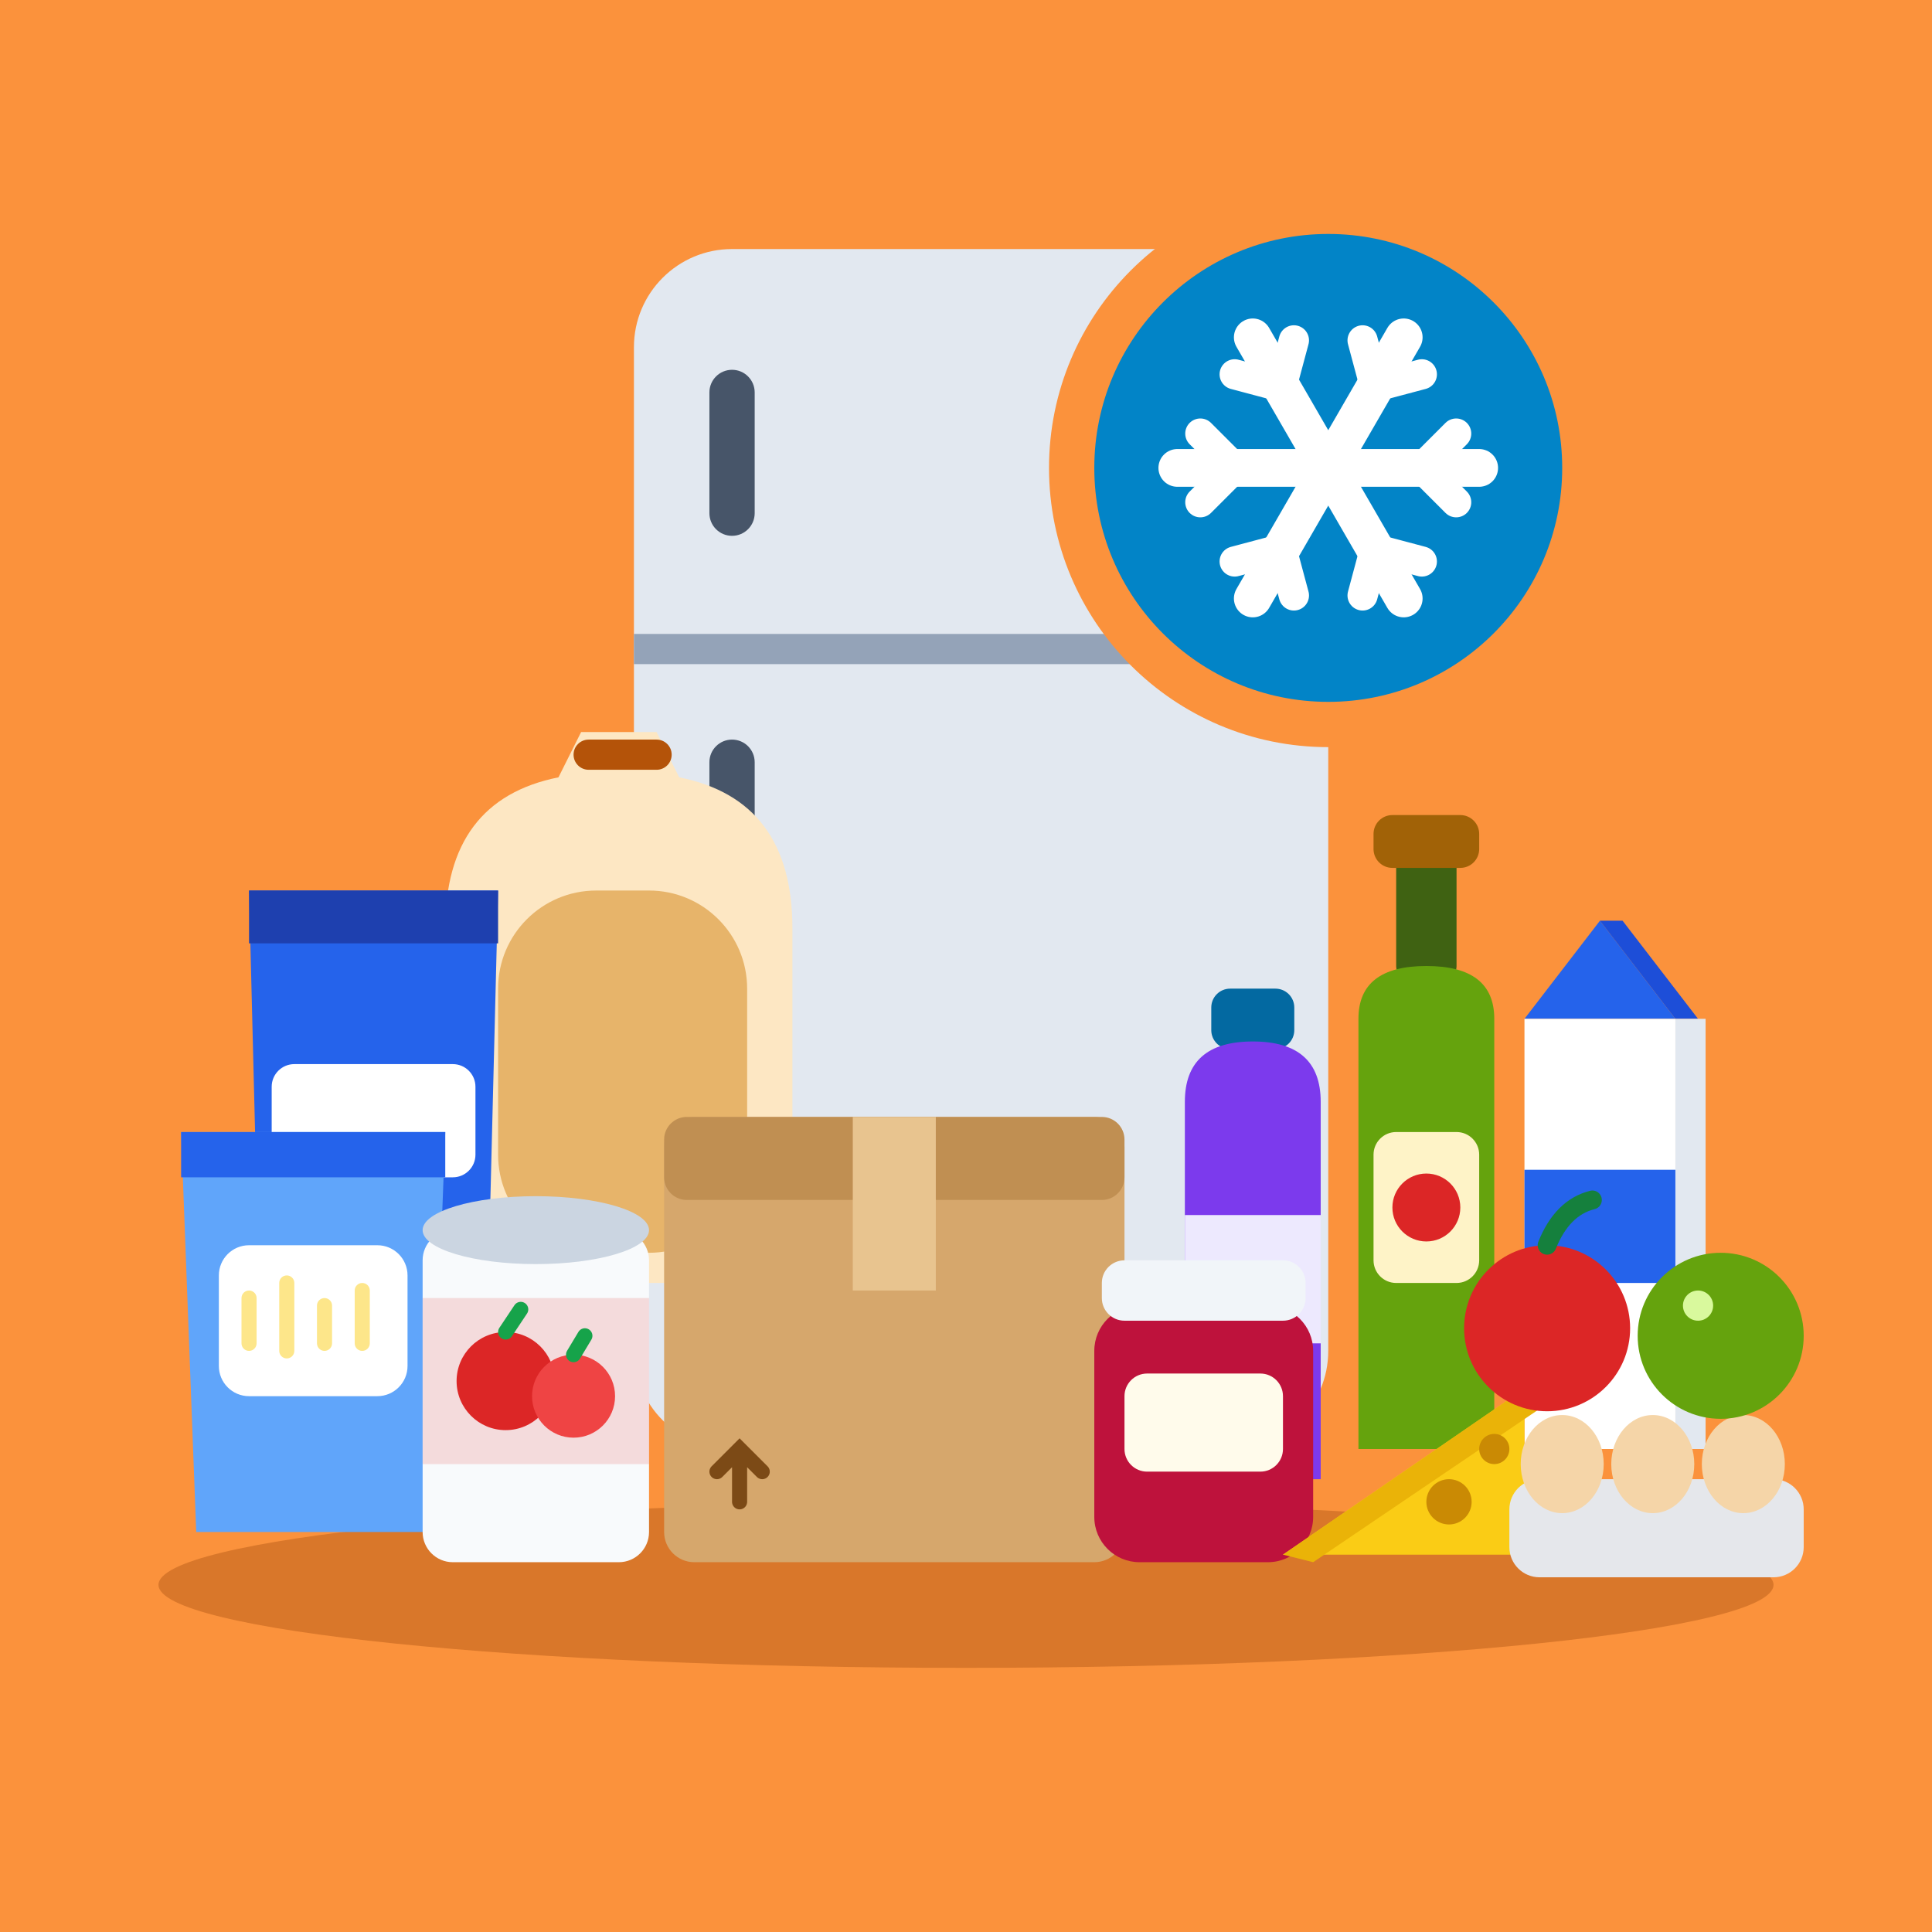
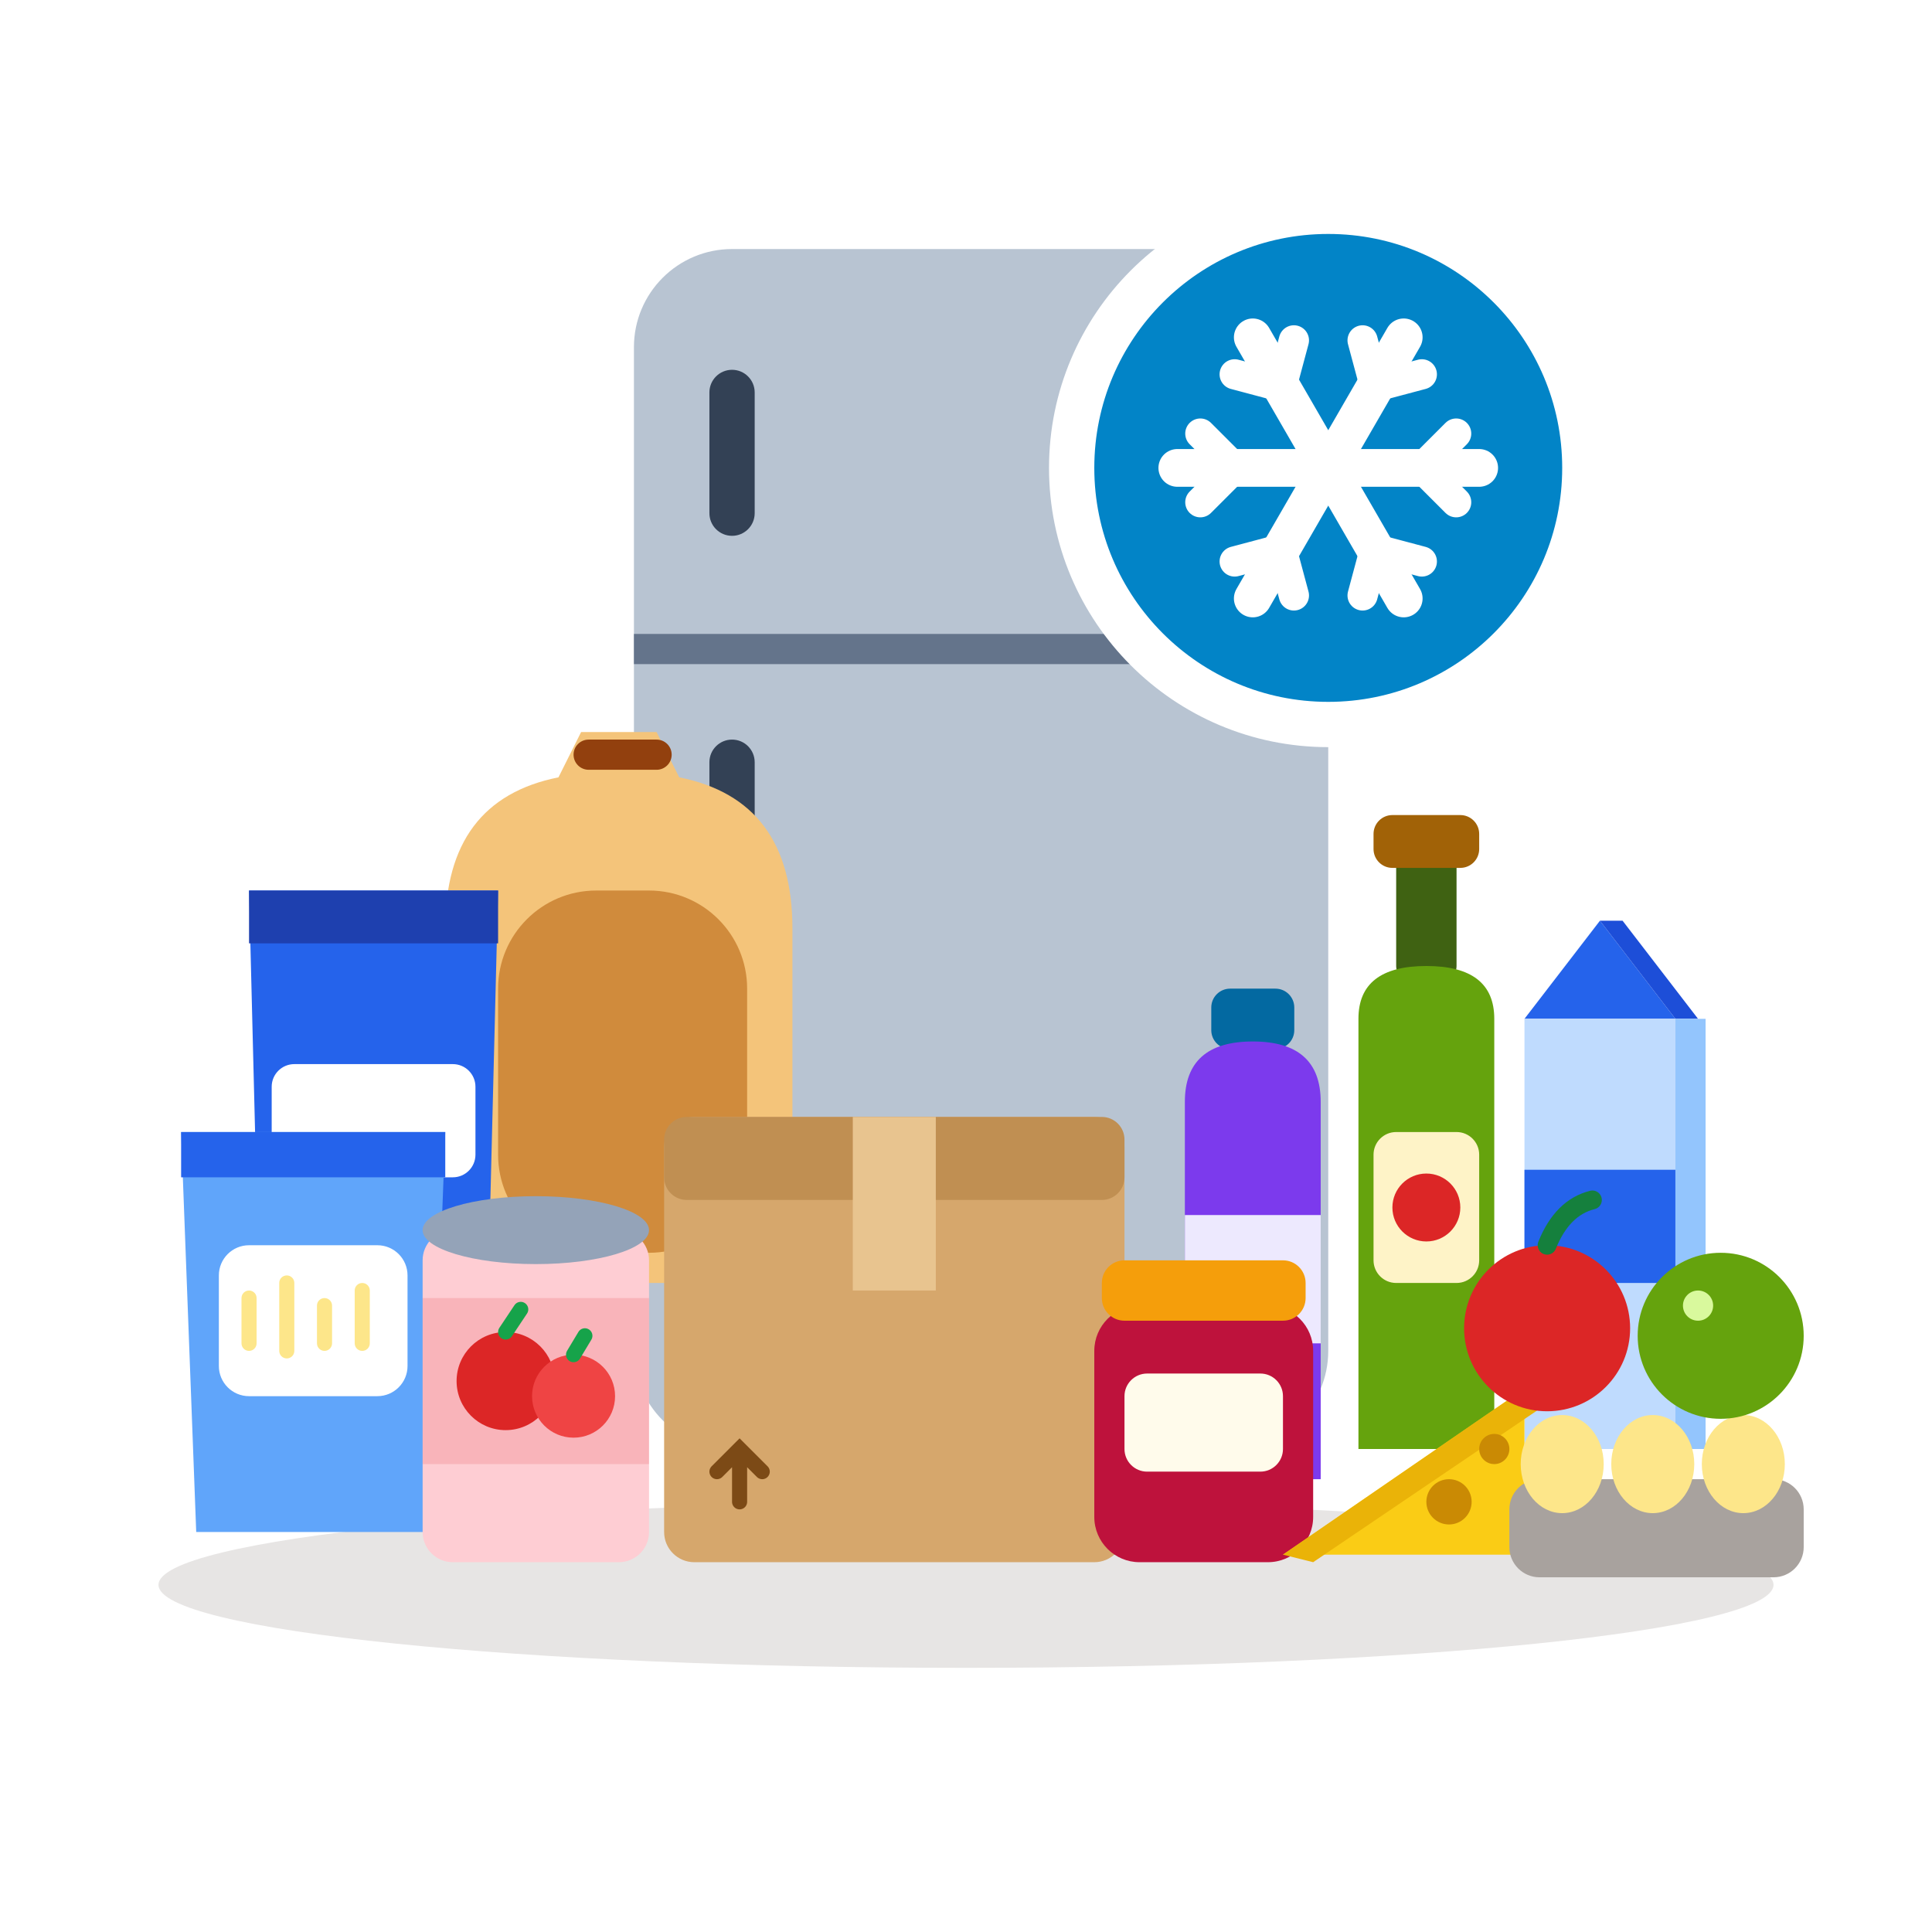
<svg xmlns="http://www.w3.org/2000/svg" viewBox="0 0 512 512" width="512" height="512">
-   <rect width="512" height="512" fill="#fb923c" />
-   <ellipse cx="256" cy="420" rx="214" ry="22" fill="#d9772a" />
-   <rect x="168" y="66" width="184" height="318" rx="26" fill="#e2e8f0" />
-   <rect x="168" y="168" width="184" height="8" fill="#94a3b8" />
-   <rect x="188" y="98" width="12" height="44" rx="6" fill="#475569" />
-   <rect x="188" y="196" width="12" height="70" rx="6" fill="#475569" />
-   <circle cx="352" cy="124" r="68" fill="#0284c7" stroke="#fb923c" stroke-width="12" />
+   <rect width="512" height="512" fill="#ffffff" />
+   <ellipse cx="256" cy="420" rx="214" ry="22" fill="#e7e5e4" />
+   <rect x="168" y="66" width="184" height="318" rx="26" fill="#b8c4d2" />
+   <rect x="168" y="168" width="184" height="8" fill="#64748b" />
+   <rect x="188" y="98" width="12" height="44" rx="6" fill="#334155" />
+   <rect x="188" y="196" width="12" height="70" rx="6" fill="#334155" />
+   <circle cx="352" cy="124" r="68" fill="#0284c7" stroke="#ffffff" stroke-width="12" />
  <line x1="312.0" y1="124.0" x2="392.0" y2="124.0" stroke="#ffffff" stroke-width="10" stroke-linecap="round" />
  <line x1="332.0" y1="89.4" x2="372.0" y2="158.6" stroke="#ffffff" stroke-width="10" stroke-linecap="round" />
  <line x1="372.0" y1="89.4" x2="332.0" y2="158.6" stroke="#ffffff" stroke-width="10" stroke-linecap="round" />
  <line x1="376.8" y1="124.0" x2="385.9" y2="114.9" stroke="#ffffff" stroke-width="8.0" stroke-linecap="round" />
  <line x1="376.8" y1="124.0" x2="385.9" y2="133.1" stroke="#ffffff" stroke-width="8.0" stroke-linecap="round" />
  <line x1="364.4" y1="145.5" x2="376.8" y2="148.8" stroke="#ffffff" stroke-width="8.0" stroke-linecap="round" />
  <line x1="364.4" y1="145.5" x2="361.1" y2="157.8" stroke="#ffffff" stroke-width="8.0" stroke-linecap="round" />
  <line x1="339.6" y1="145.5" x2="342.9" y2="157.8" stroke="#ffffff" stroke-width="8.0" stroke-linecap="round" />
  <line x1="339.6" y1="145.5" x2="327.2" y2="148.8" stroke="#ffffff" stroke-width="8.0" stroke-linecap="round" />
  <line x1="327.2" y1="124.0" x2="318.1" y2="133.1" stroke="#ffffff" stroke-width="8.0" stroke-linecap="round" />
  <line x1="327.2" y1="124.0" x2="318.1" y2="114.9" stroke="#ffffff" stroke-width="8.0" stroke-linecap="round" />
  <line x1="339.6" y1="102.5" x2="327.2" y2="99.2" stroke="#ffffff" stroke-width="8.0" stroke-linecap="round" />
  <line x1="339.6" y1="102.5" x2="342.9" y2="90.2" stroke="#ffffff" stroke-width="8.0" stroke-linecap="round" />
  <line x1="364.4" y1="102.5" x2="361.1" y2="90.2" stroke="#ffffff" stroke-width="8.0" stroke-linecap="round" />
  <line x1="364.4" y1="102.5" x2="376.8" y2="99.2" stroke="#ffffff" stroke-width="8.0" stroke-linecap="round" />
-   <path d="M118 340 V246 q0 -34 30 -40 l6 -12 h20 l6 12 q30 6 30 40 V340 Z" fill="#fde7c3" />
-   <rect x="132" y="236" width="66" height="96" rx="26" fill="#e7b46a" />
-   <rect x="152" y="196" width="26" height="8" rx="4" fill="#b45309" />
+   <path d="M118 340 V246 q0 -34 30 -40 l6 -12 h20 l6 12 q30 6 30 40 V340 Z" fill="#f4c47a" />
+   <rect x="132" y="236" width="66" height="96" rx="26" fill="#d08b3c" />
+   <rect x="152" y="196" width="26" height="8" rx="4" fill="#92400e" />
  <rect x="370" y="226" width="16" height="34" rx="4" fill="#3f6212" />
  <rect x="364" y="216" width="28" height="14" rx="5" fill="#a16207" />
  <path d="M360 270 q0 -14 18 -14 q18 0 18 14 V384 H360 Z" fill="#65a30d" />
  <rect x="364" y="300" width="28" height="40" rx="6" fill="#fef3c7" />
  <circle cx="378" cy="320" r="9" fill="#dc2626" />
  <rect x="321" y="262" width="22" height="16" rx="5" fill="#0369a1" />
  <path d="M314 292 q0 -16 18 -16 q18 0 18 16 V392 H314 Z" fill="#7c3aed" />
  <rect x="314" y="322" width="36" height="34" fill="#ede9fe" />
  <path d="M404 270 l20 -26 l20 26 Z" fill="#2563eb" />
-   <rect x="404" y="270" width="40" height="114" fill="#ffffff" />
+   <rect x="404" y="270" width="40" height="114" fill="#bfdbfe" />
  <rect x="404" y="310" width="40" height="30" fill="#2563eb" />
  <path d="M424 244 l20 26 h6 l-20 -26 Z" fill="#1d4ed8" />
-   <rect x="444" y="270" width="8" height="114" fill="#e2e8f0" />
+   <rect x="444" y="270" width="8" height="114" fill="#93c5fd" />
  <path d="M66 236 h66 l-4 160 h-58 Z" fill="#2563eb" />
  <rect x="66" y="236" width="66" height="14" fill="#1e40af" />
  <rect x="72" y="282" width="54" height="30" rx="6" fill="#ffffff" />
  <path d="M48 300 h70 l-4 106 h-62 Z" fill="#60a5fa" />
  <rect x="48" y="300" width="70" height="12" fill="#2563eb" />
  <rect x="58" y="330" width="50" height="40" rx="8" fill="#ffffff" />
  <g fill="#fde68a">
    <rect x="64" y="342" width="4" height="16" rx="2" />
    <rect x="74" y="338" width="4" height="22" rx="2" />
    <rect x="84" y="344" width="4" height="14" rx="2" />
    <rect x="94" y="340" width="4" height="18" rx="2" />
  </g>
-   <rect x="112" y="326" width="60" height="88" rx="8" fill="#f8fafc" />
-   <ellipse cx="142" cy="326" rx="30" ry="9" fill="#cbd5e1" />
+   <rect x="112" y="326" width="60" height="88" rx="8" fill="#fecdd3" />
+   <ellipse cx="142" cy="326" rx="30" ry="9" fill="#94a3b8" />
  <rect x="112" y="344" width="60" height="44" fill="#dc2626" opacity="0.15" />
  <circle cx="134" cy="366" r="13" fill="#dc2626" />
  <circle cx="152" cy="370" r="11" fill="#ef4444" />
  <path d="M134 353 l4 -6 M152 359 l3 -5" stroke="#16a34a" stroke-width="4" stroke-linecap="round" />
  <rect x="176" y="296" width="122" height="118" rx="8" fill="#d6a76c" />
  <rect x="176" y="296" width="122" height="22" rx="6" fill="#c08f52" />
  <rect x="226" y="296" width="22" height="46" fill="#e8c48f" />
  <path d="M196 384 v14 M190 390 l6 -6 l6 6" stroke="#7c4a16" stroke-width="4" fill="none" stroke-linecap="round" />
  <rect x="290" y="346" width="58" height="68" rx="12" fill="#be123c" />
-   <rect x="292" y="334" width="54" height="16" rx="6" fill="#f1f5f9" />
+   <rect x="292" y="334" width="54" height="16" rx="6" fill="#f59e0b" />
  <rect x="298" y="364" width="42" height="26" rx="6" fill="#fffbeb" />
  <path d="M340 412 L404 412 L404 368 Z" fill="#facc15" />
  <path d="M340 412 L404 368 L410 372 L348 414 Z" fill="#eab308" />
  <circle cx="384" cy="398" r="6" fill="#ca8a04" />
  <circle cx="396" cy="384" r="4" fill="#ca8a04" />
-   <rect x="400" y="392" width="78" height="26" rx="8" fill="#e5e7eb" />
-   <ellipse cx="414" cy="388" rx="11" ry="13" fill="#f5d5a8" />
-   <ellipse cx="438" cy="388" rx="11" ry="13" fill="#f5d5a8" />
-   <ellipse cx="462" cy="388" rx="11" ry="13" fill="#f5d5a8" />
+   <rect x="400" y="392" width="78" height="26" rx="8" fill="#a8a29e" />
+   <ellipse cx="414" cy="388" rx="11" ry="13" fill="#fde68a" />
+   <ellipse cx="438" cy="388" rx="11" ry="13" fill="#fde68a" />
+   <ellipse cx="462" cy="388" rx="11" ry="13" fill="#fde68a" />
  <circle cx="410" cy="352" r="22" fill="#dc2626" />
  <path d="M410 330 q4 -10 12 -12" stroke="#15803d" stroke-width="5" fill="none" stroke-linecap="round" />
  <circle cx="456" cy="354" r="22" fill="#65a30d" />
  <circle cx="450" cy="346" r="4" fill="#d9f99d" />
</svg>
